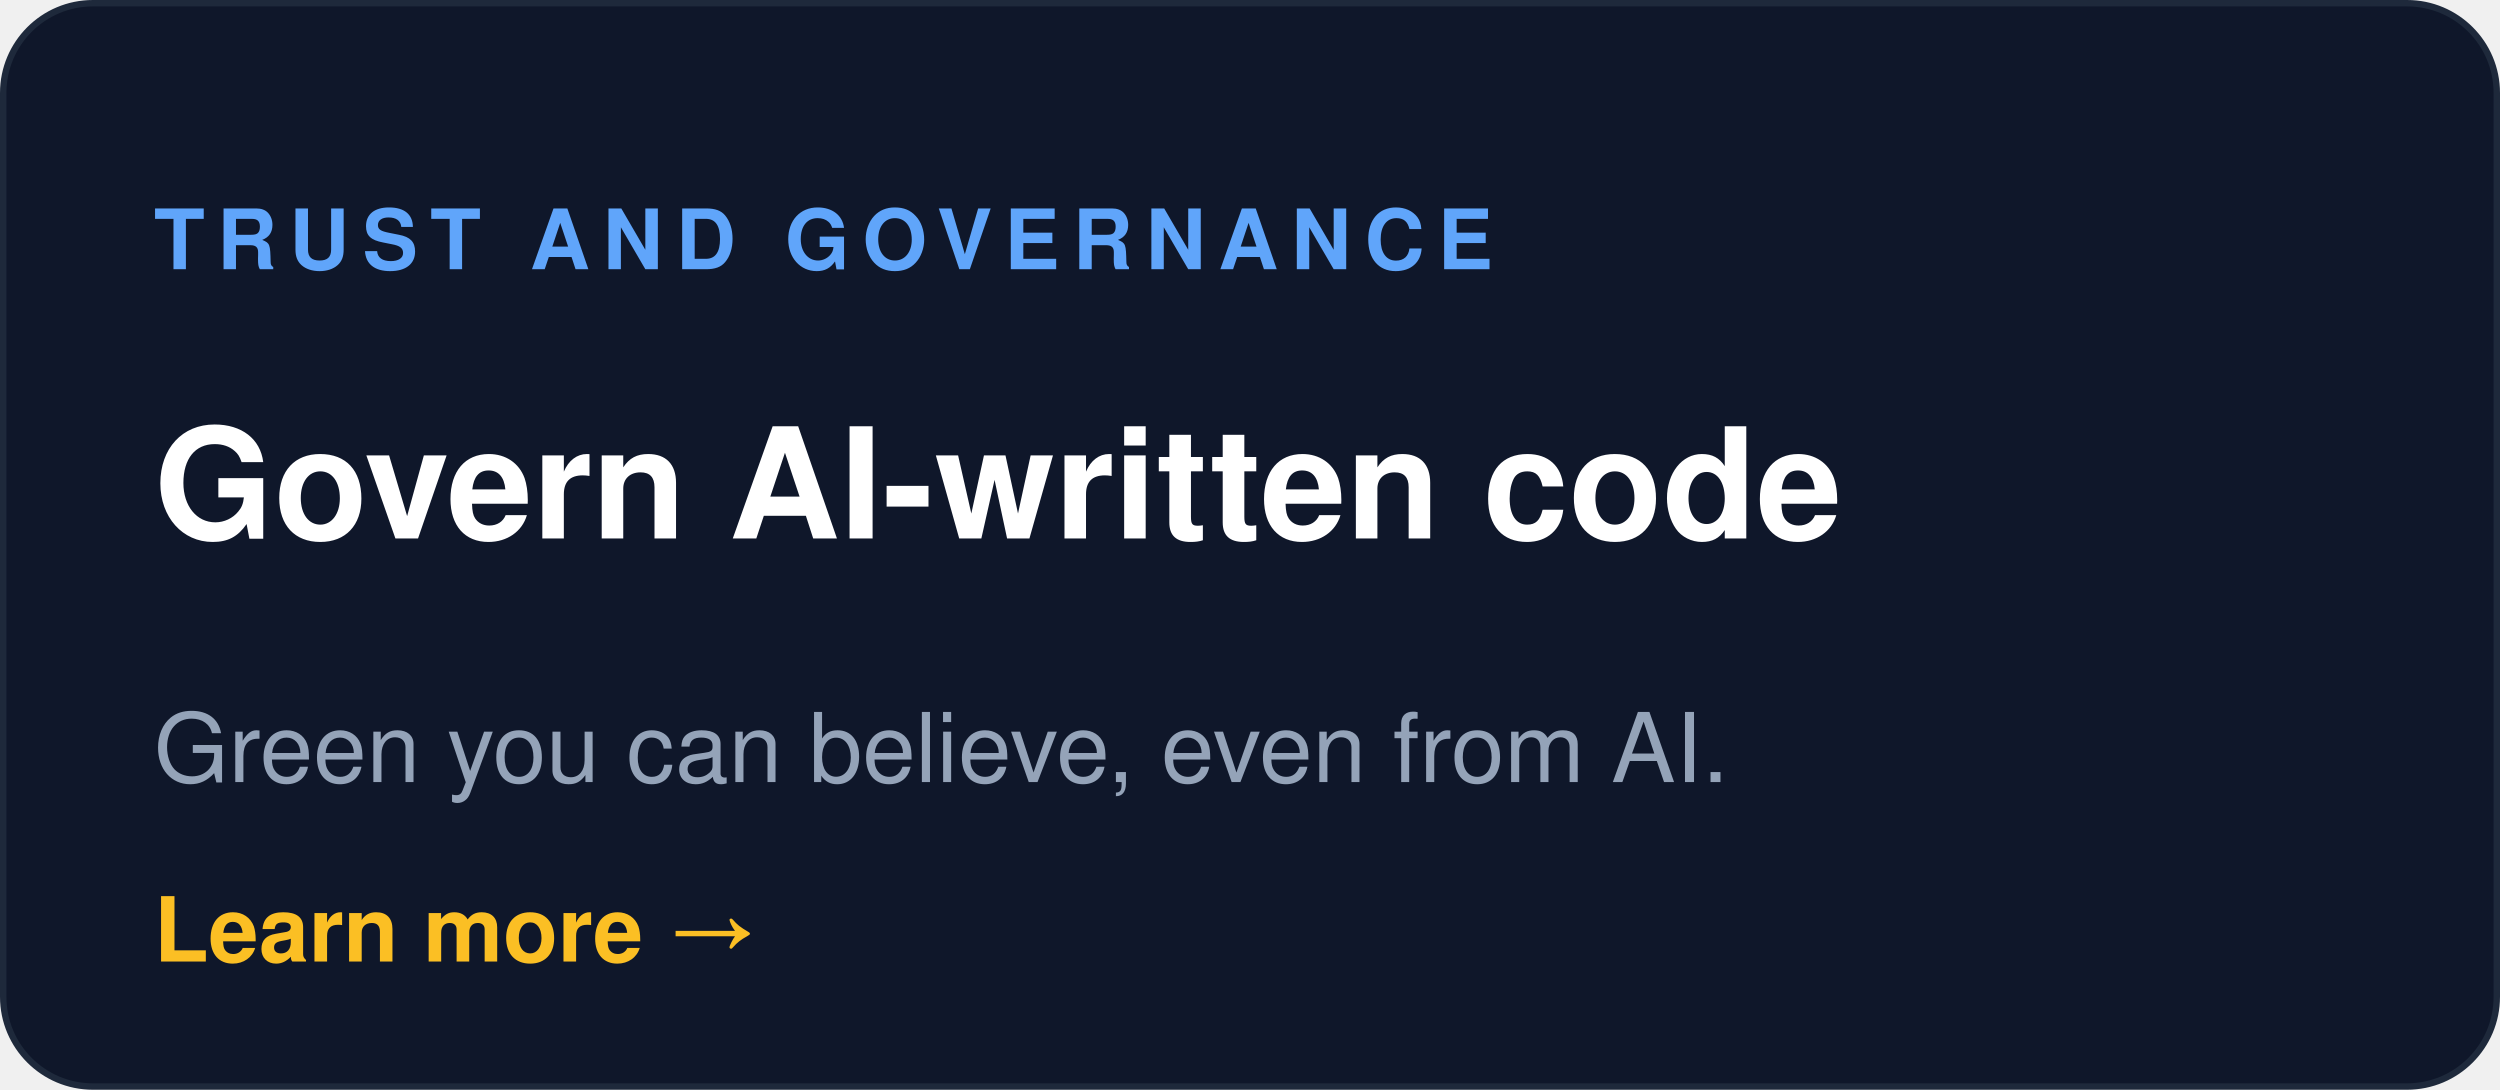
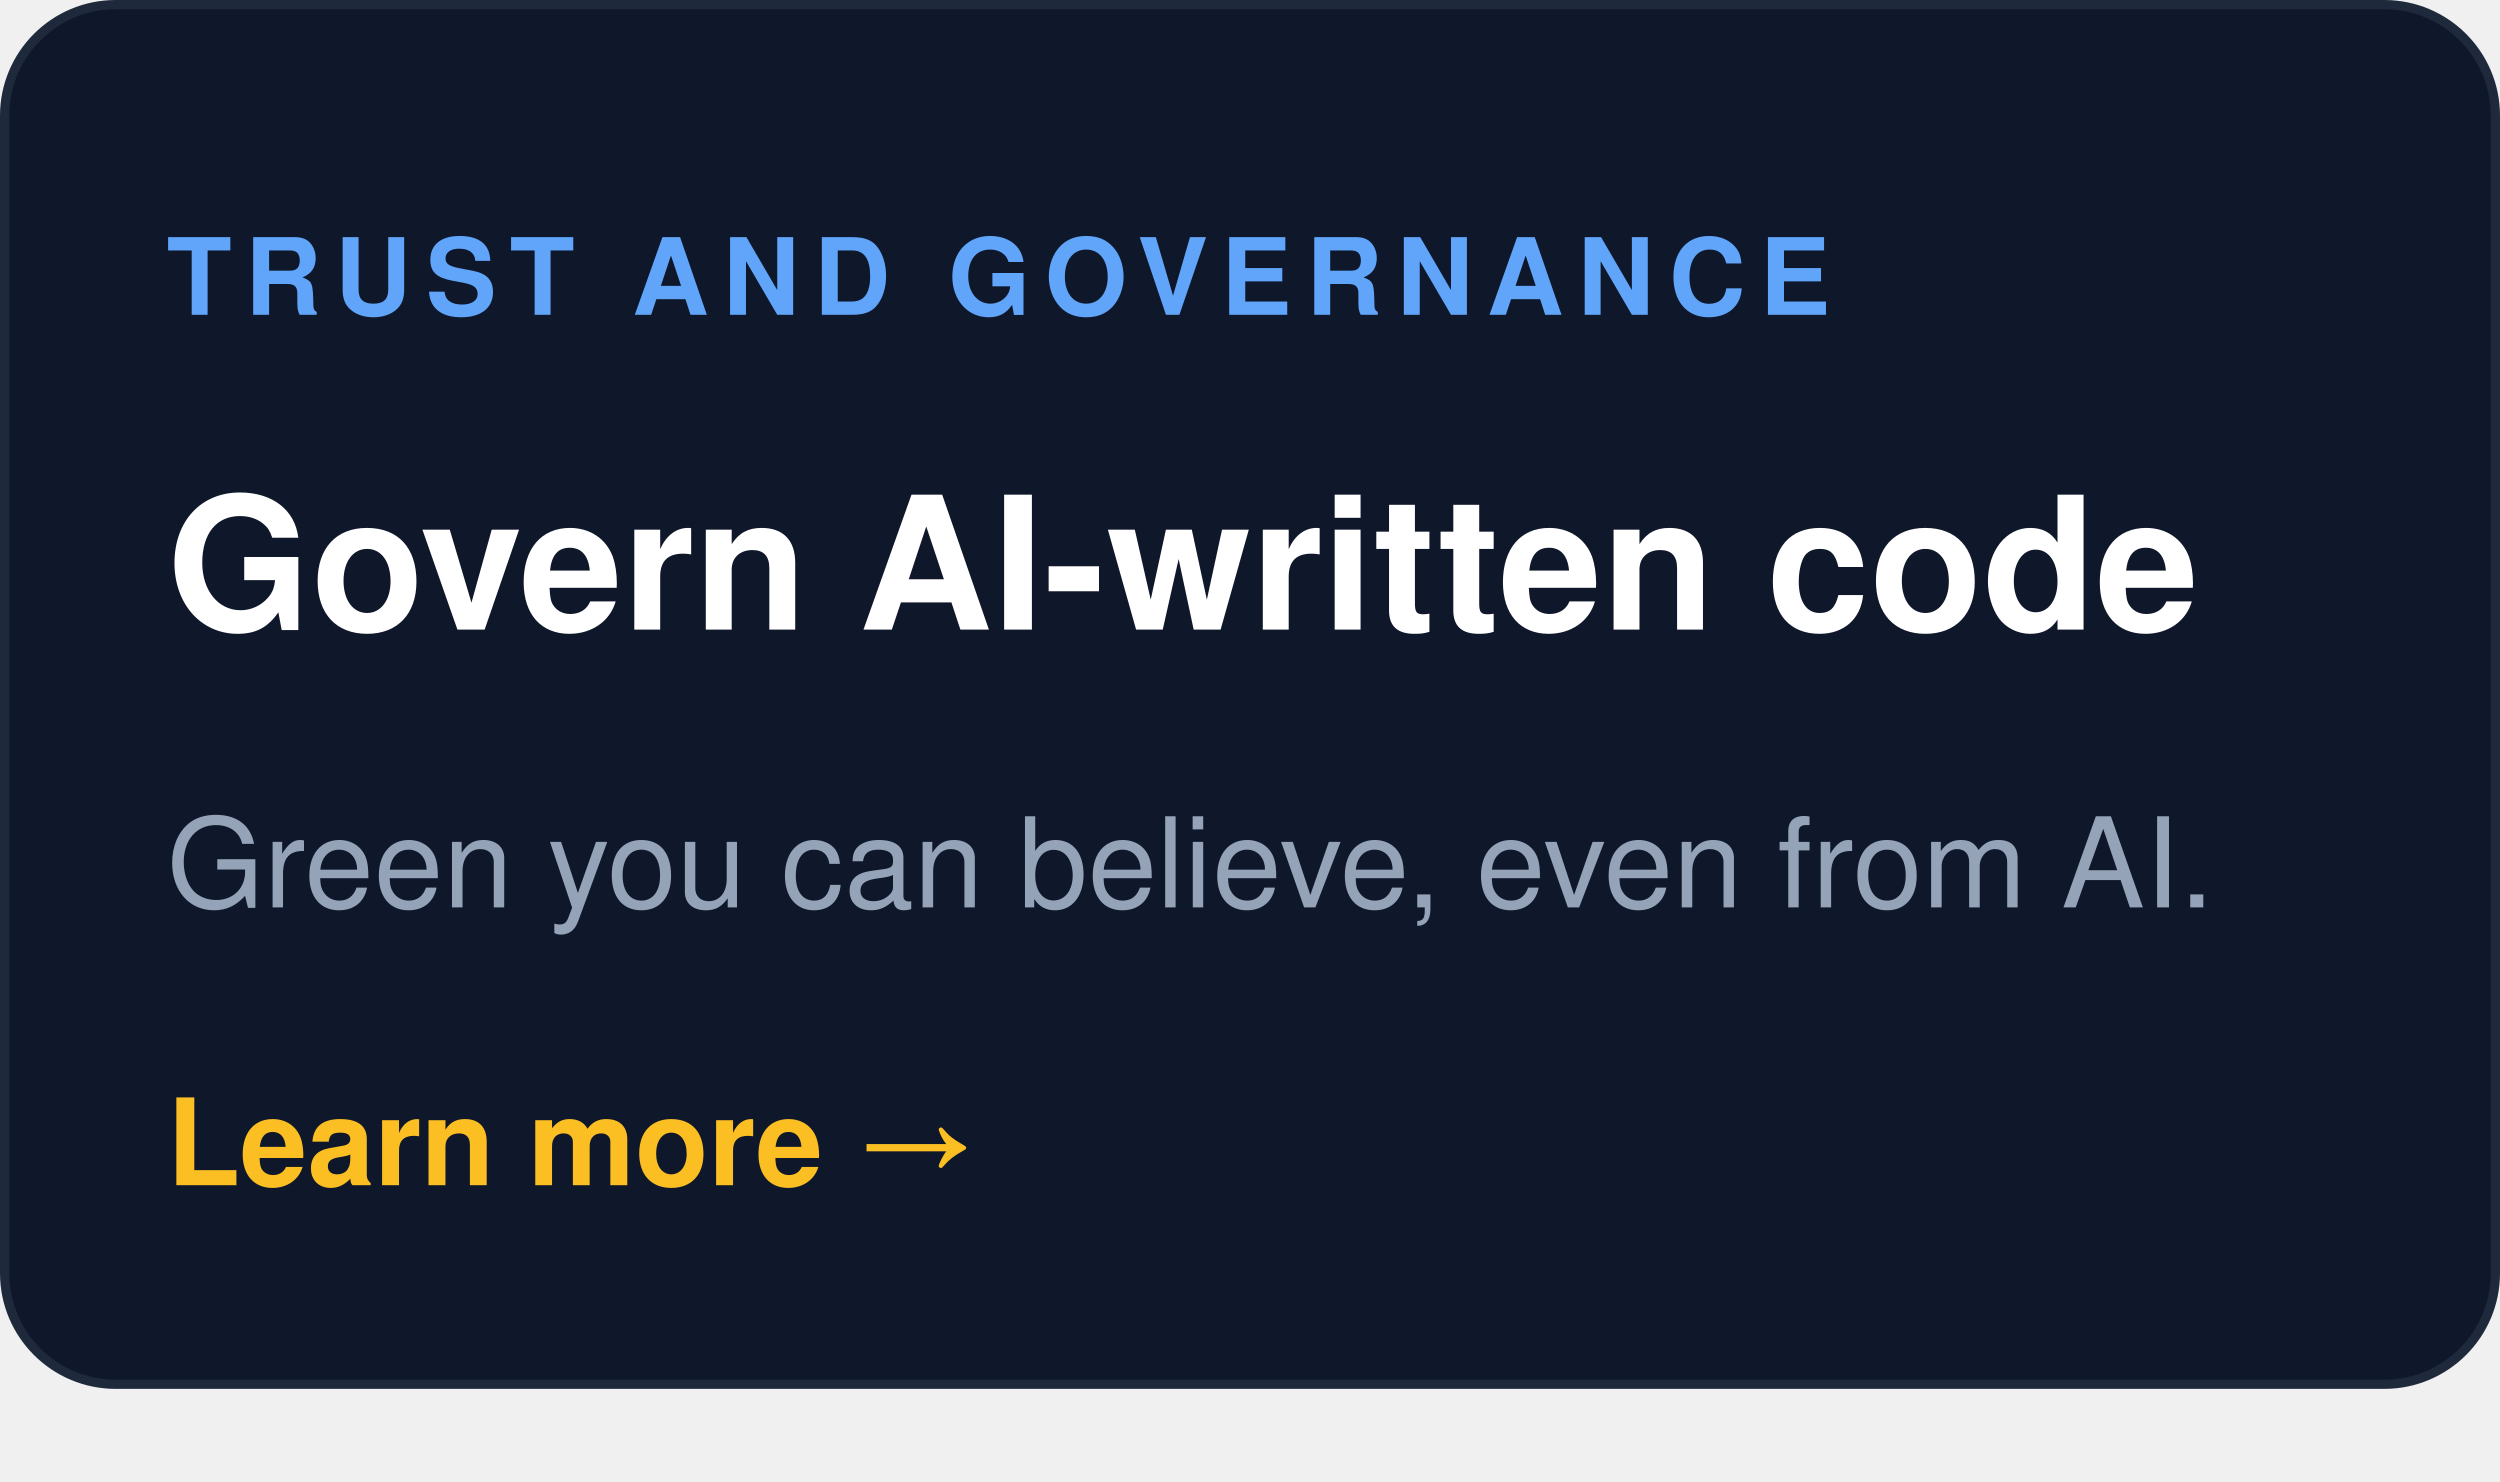
- <svg xmlns="http://www.w3.org/2000/svg" width="390" height="170" viewBox="0 0 390 170" role="img" aria-label="Govern AI-written code">
-   <rect x=".5" y=".5" width="389" height="169" rx="14" fill="#0F172A" stroke="#1E293B" />
+ <svg xmlns="http://www.w3.org/2000/svg" width="270" height="160" viewBox="0 0 270 160" role="img" aria-label="Govern AI-written code">
+   <rect x=".5" y=".5" width="269" height="149" rx="12" fill="#0F172A" stroke="#1E293B" />
  <g font-family="Segoe UI, -apple-system, BlinkMacSystemFont, Helvetica, Arial, sans-serif">
-     <text x="24" y="42" font-size="13" font-weight="600" letter-spacing="2" fill="#60A5FA">TRUST AND GOVERNANCE</text>
-     <text x="24" y="84" font-size="24" font-weight="700" fill="#fff">Govern AI-written code</text>
-     <text x="24" y="122" font-size="15" fill="#94A3B8">Green you can believe, even from AI.</text>
-     <text x="24" y="150" font-size="14" font-weight="600" fill="#FBBF24">Learn more →</text>
+     <text x="18" y="34" font-size="11.5" font-weight="600" letter-spacing="1.5" fill="#60A5FA">TRUST AND GOVERNANCE</text>
+     <text x="18" y="68" font-size="20" font-weight="700" fill="#fff">Govern AI-written code</text>
+     <text x="18" y="98" font-size="13.5" fill="#94A3B8">Green you can believe, even from AI.</text>
+     <text x="18" y="128" font-size="13" font-weight="600" fill="#FBBF24">Learn more →</text>
  </g>
</svg>
